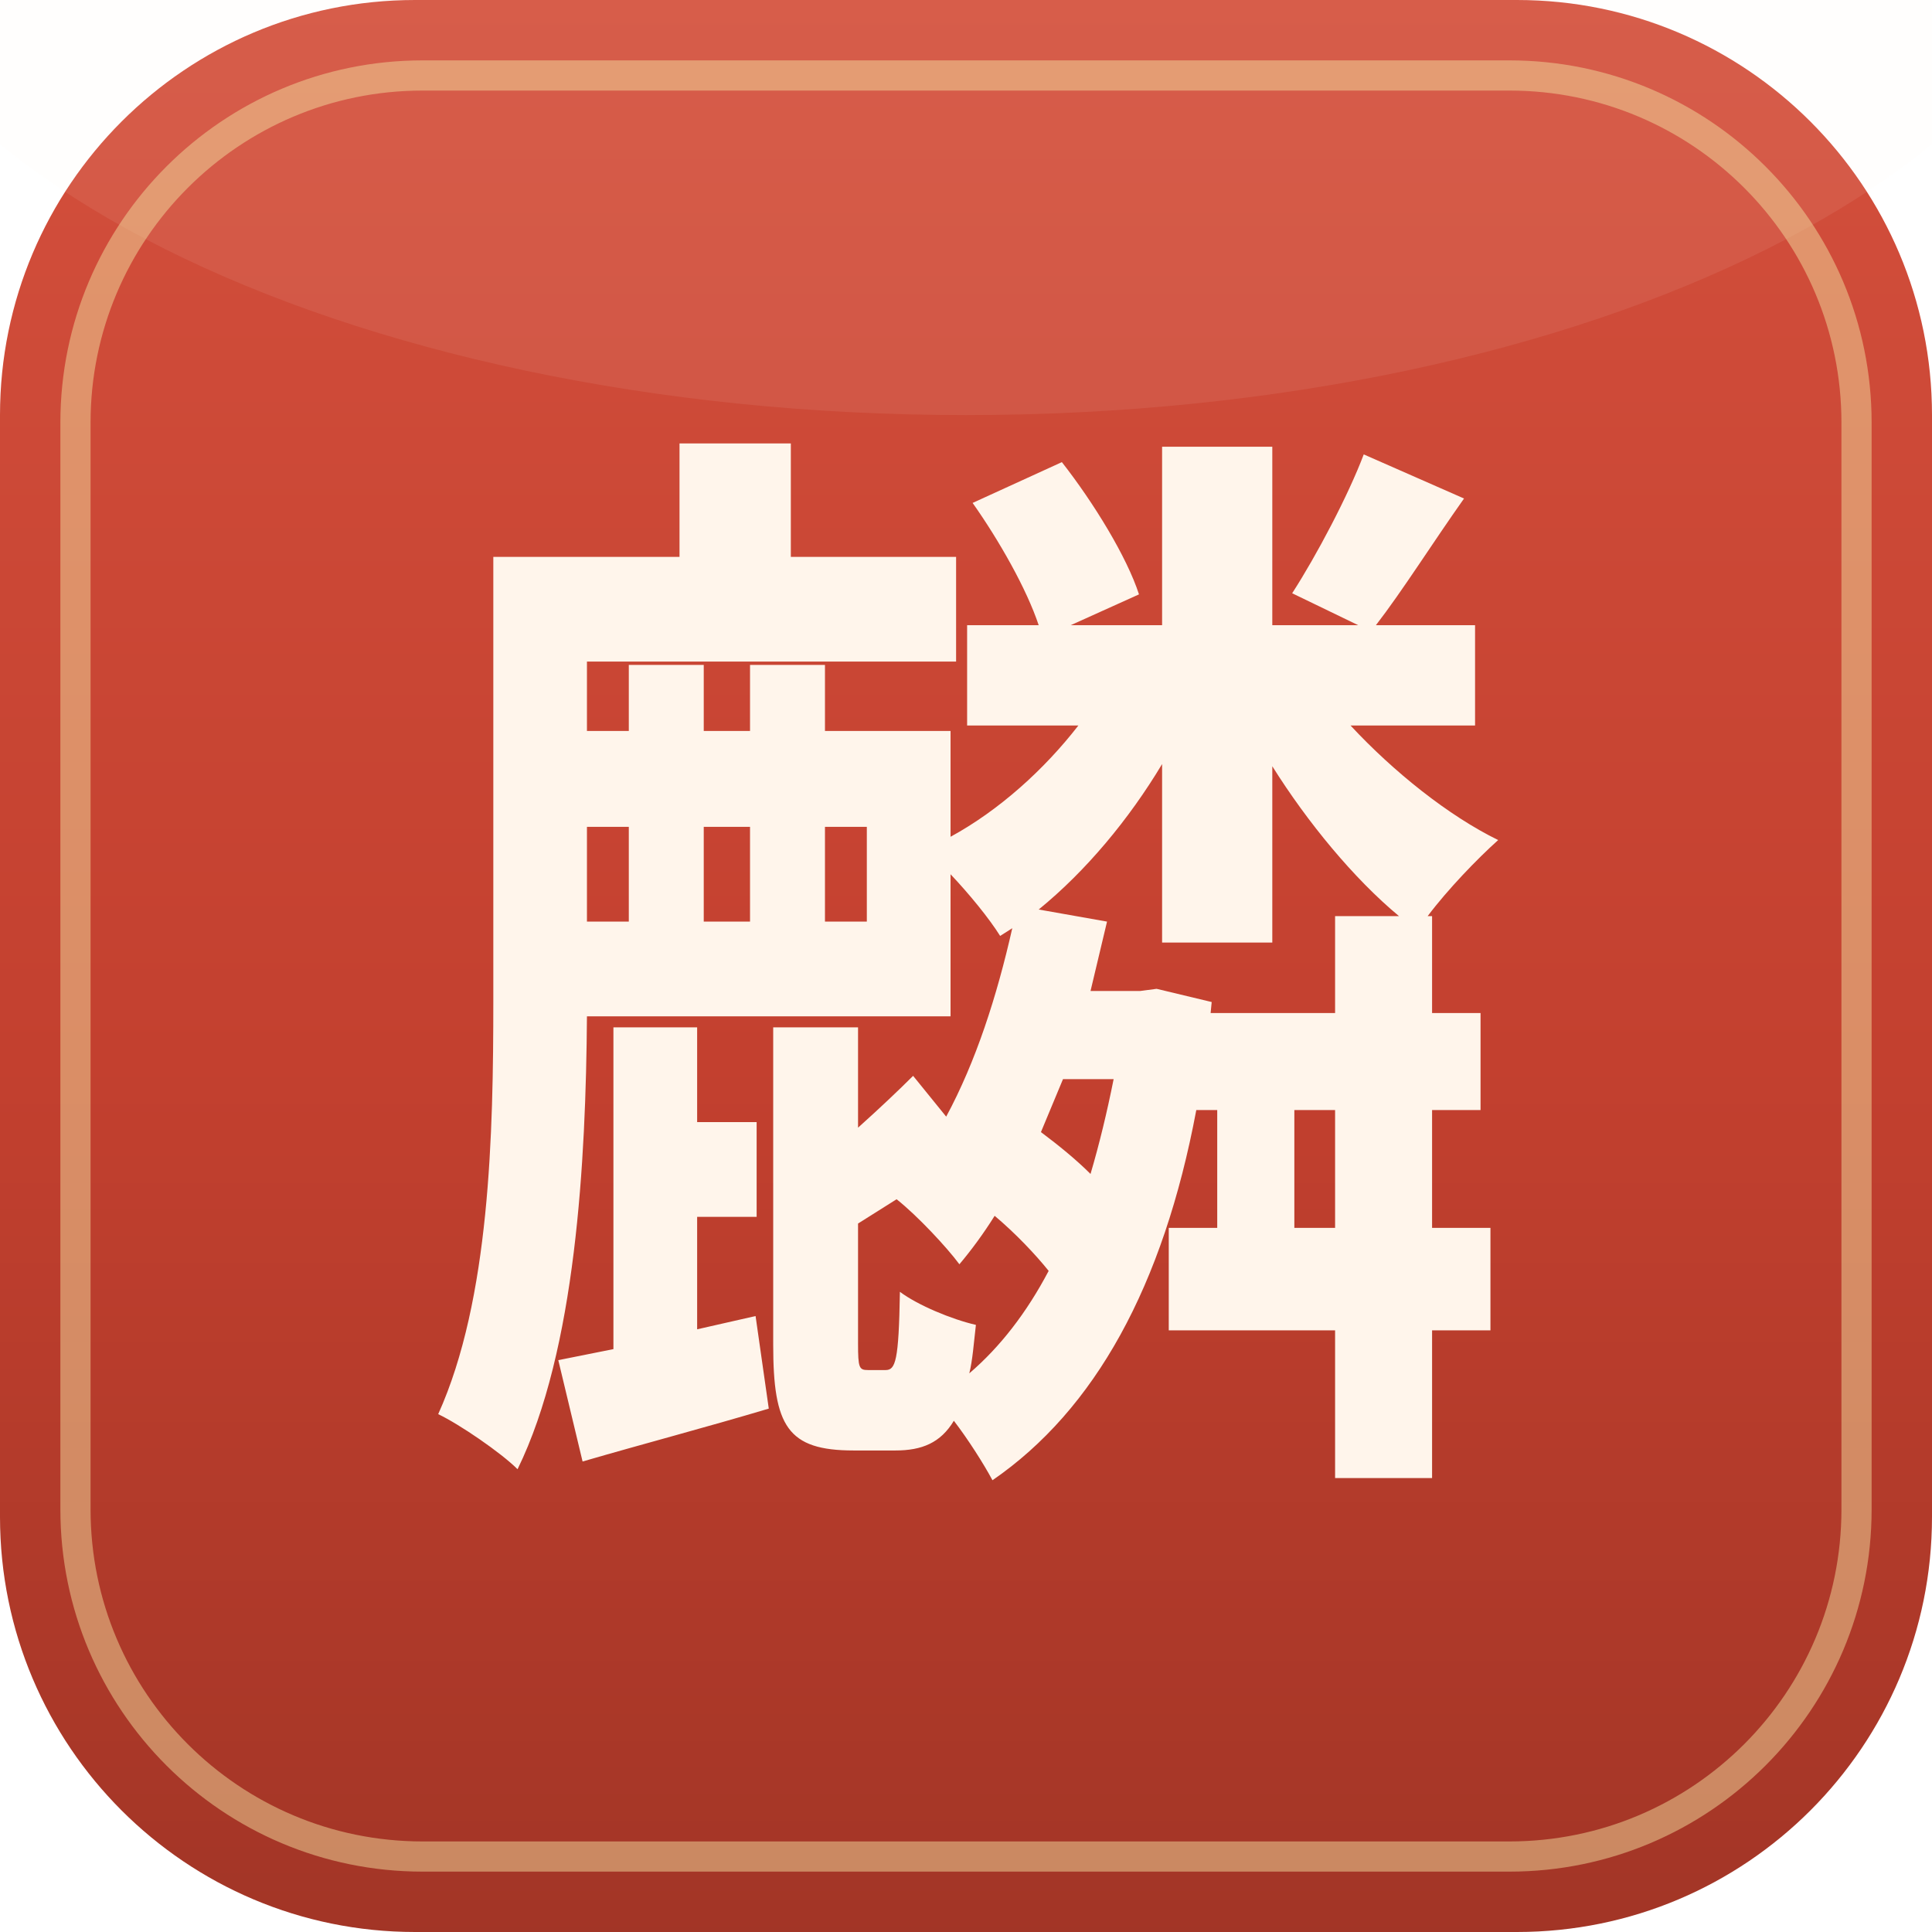
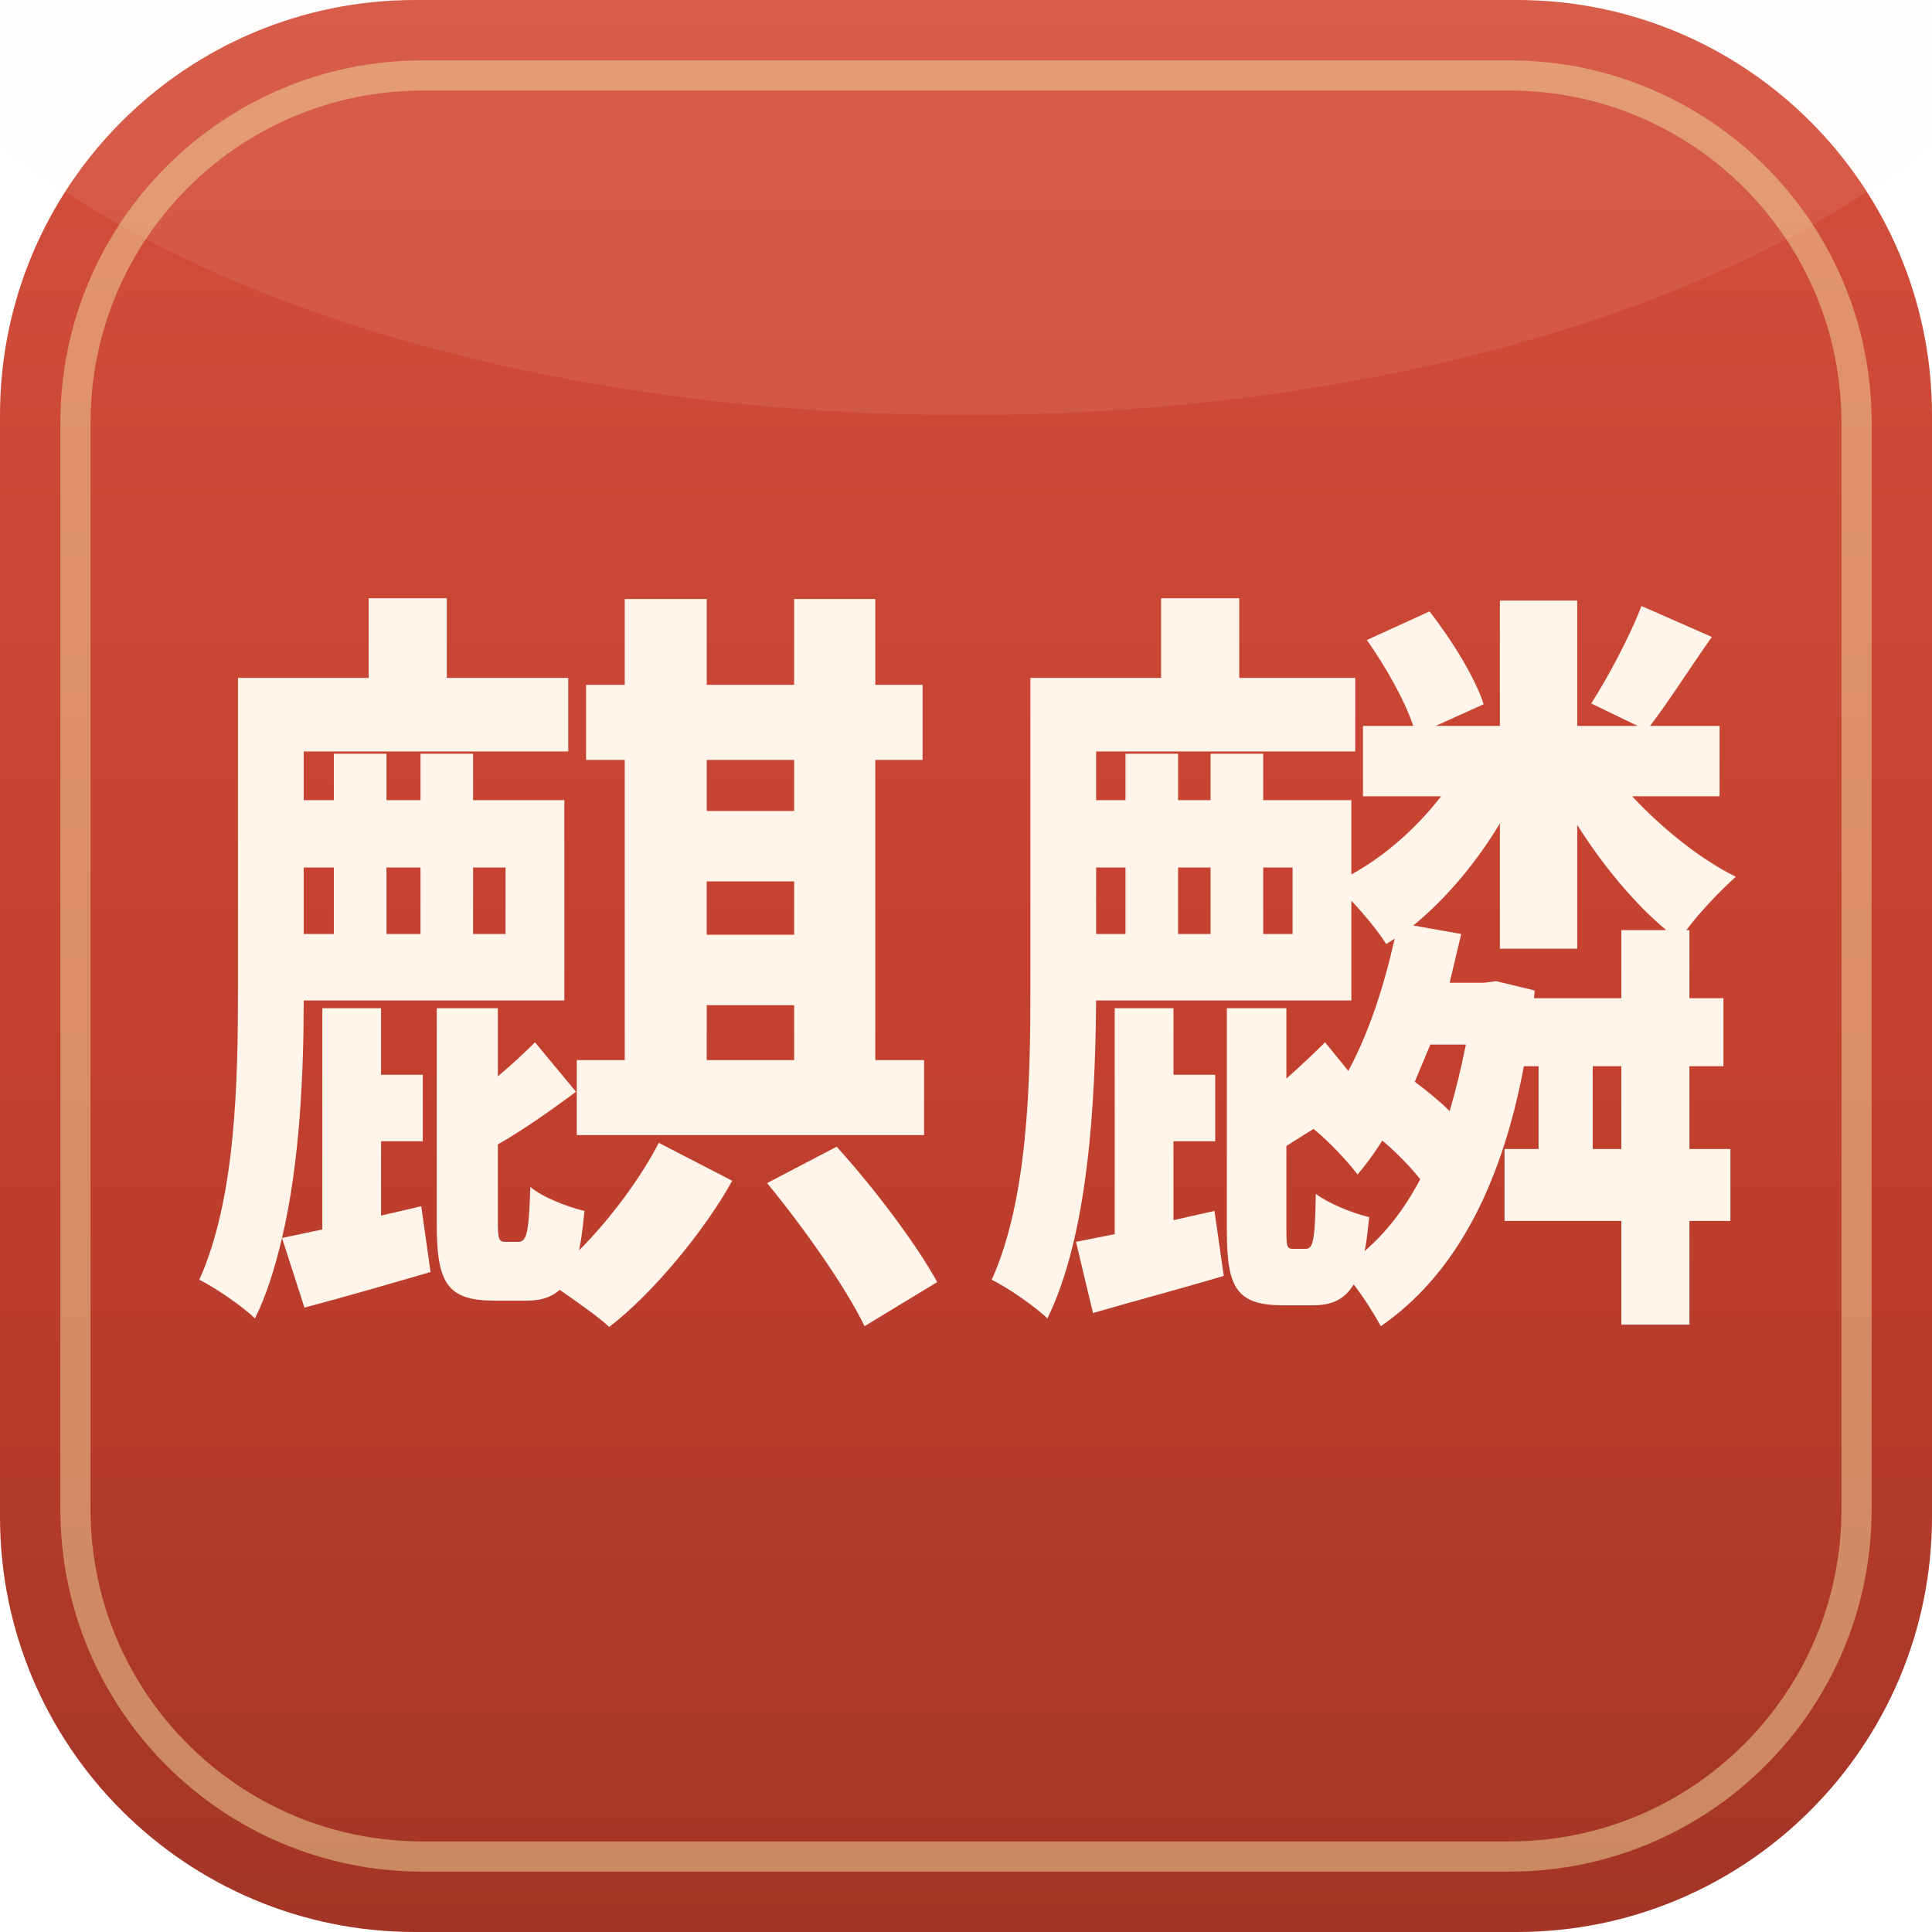
<svg xmlns="http://www.w3.org/2000/svg" width="512" height="512" viewBox="0 0 512 512">
  <defs>
    <linearGradient id="bgGrad" x1="0" y1="0" x2="0" y2="1">
      <stop offset="0%" stop-color="#d4503d" />
      <stop offset="55%" stop-color="#c3402f" />
      <stop offset="100%" stop-color="#a23526" />
    </linearGradient>
  </defs>
  <rect width="512" height="512" rx="110" ry="110" fill="url(#bgGrad)" />
  <ellipse cx="256" cy="-40" rx="300" ry="150" fill="#fff5eb" opacity="0.08" />
  <rect x="20" y="20" width="472" height="472" rx="92" ry="92" fill="none" stroke="#f3dc9e" stroke-opacity="0.5" stroke-width="8" />
-   <text x="256" y="366" text-anchor="middle" font-family="'Noto Serif SC','Songti SC','STSong','SimSun',serif" font-size="292" font-weight="700" fill="#fff5eb">麟</text>
+   <text x="151" y="333" text-anchor="middle" font-family="'Noto Serif SC','Songti SC','STSong','SimSun',serif" font-size="205" font-weight="700" fill="#fff5eb">麒</text>
+   <text x="361" y="333" text-anchor="middle" font-family="'Noto Serif SC','Songti SC','STSong','SimSun',serif" font-size="205" font-weight="700" fill="#fff5eb">麟</text>
</svg>
